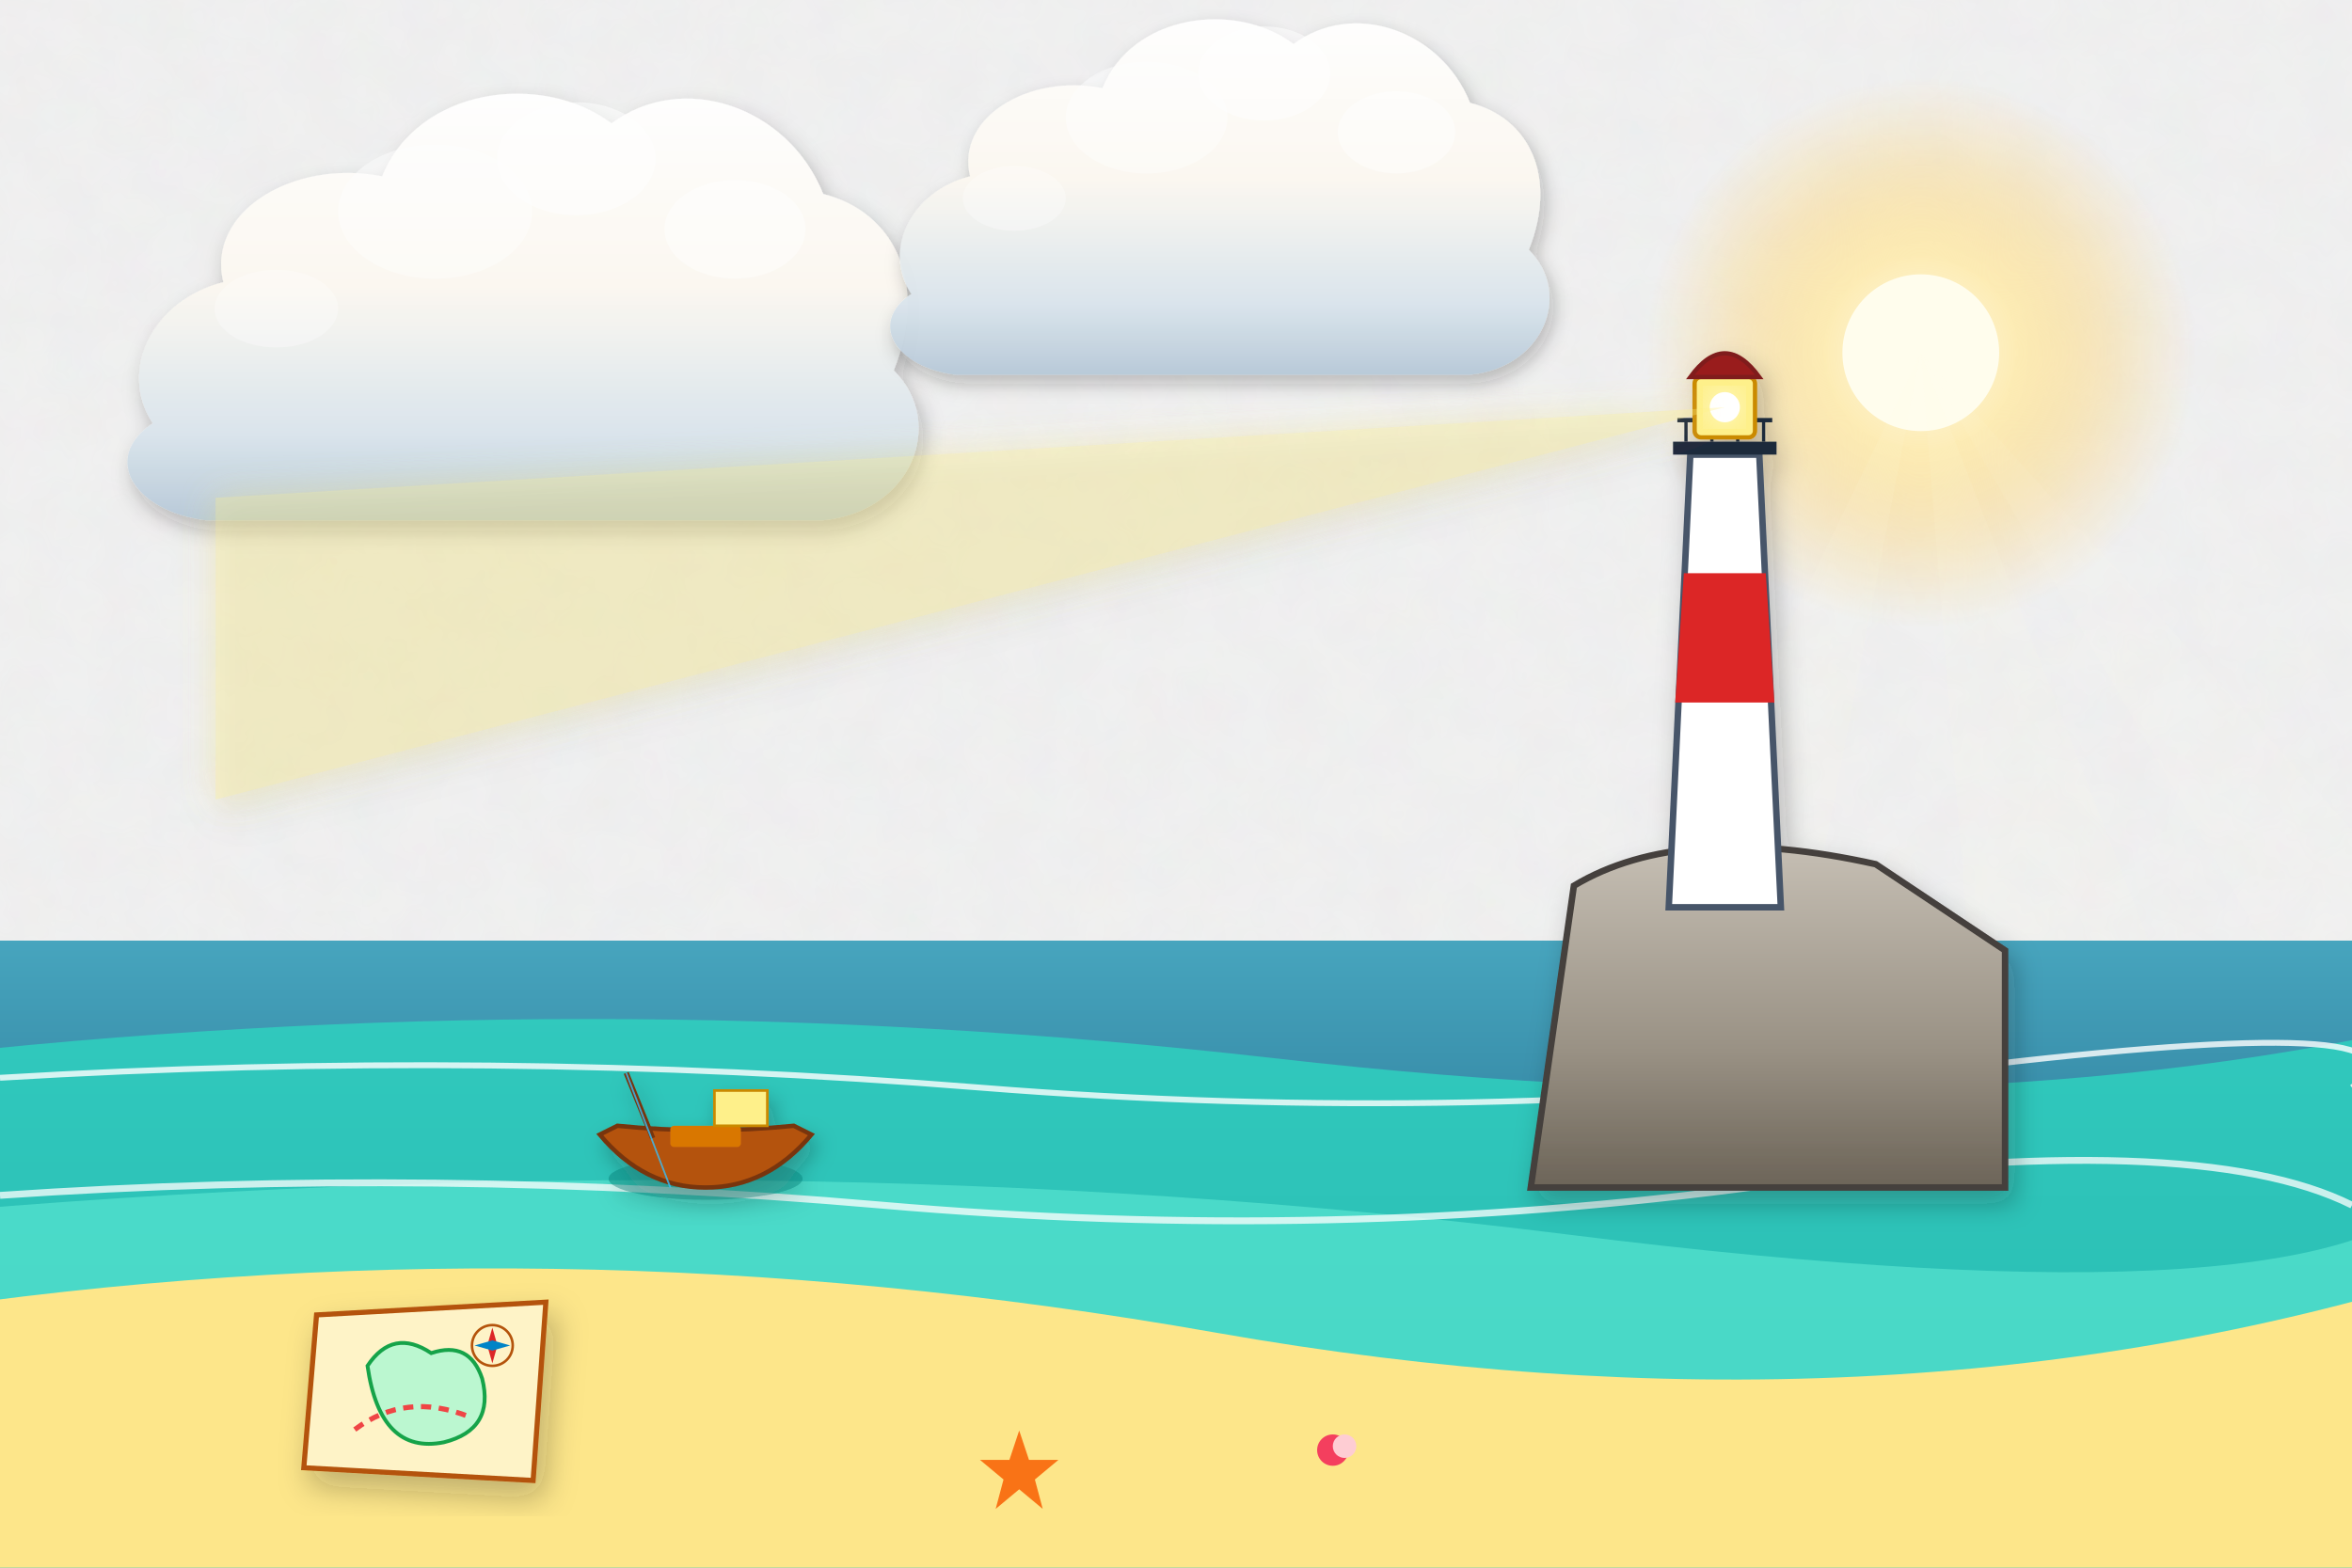
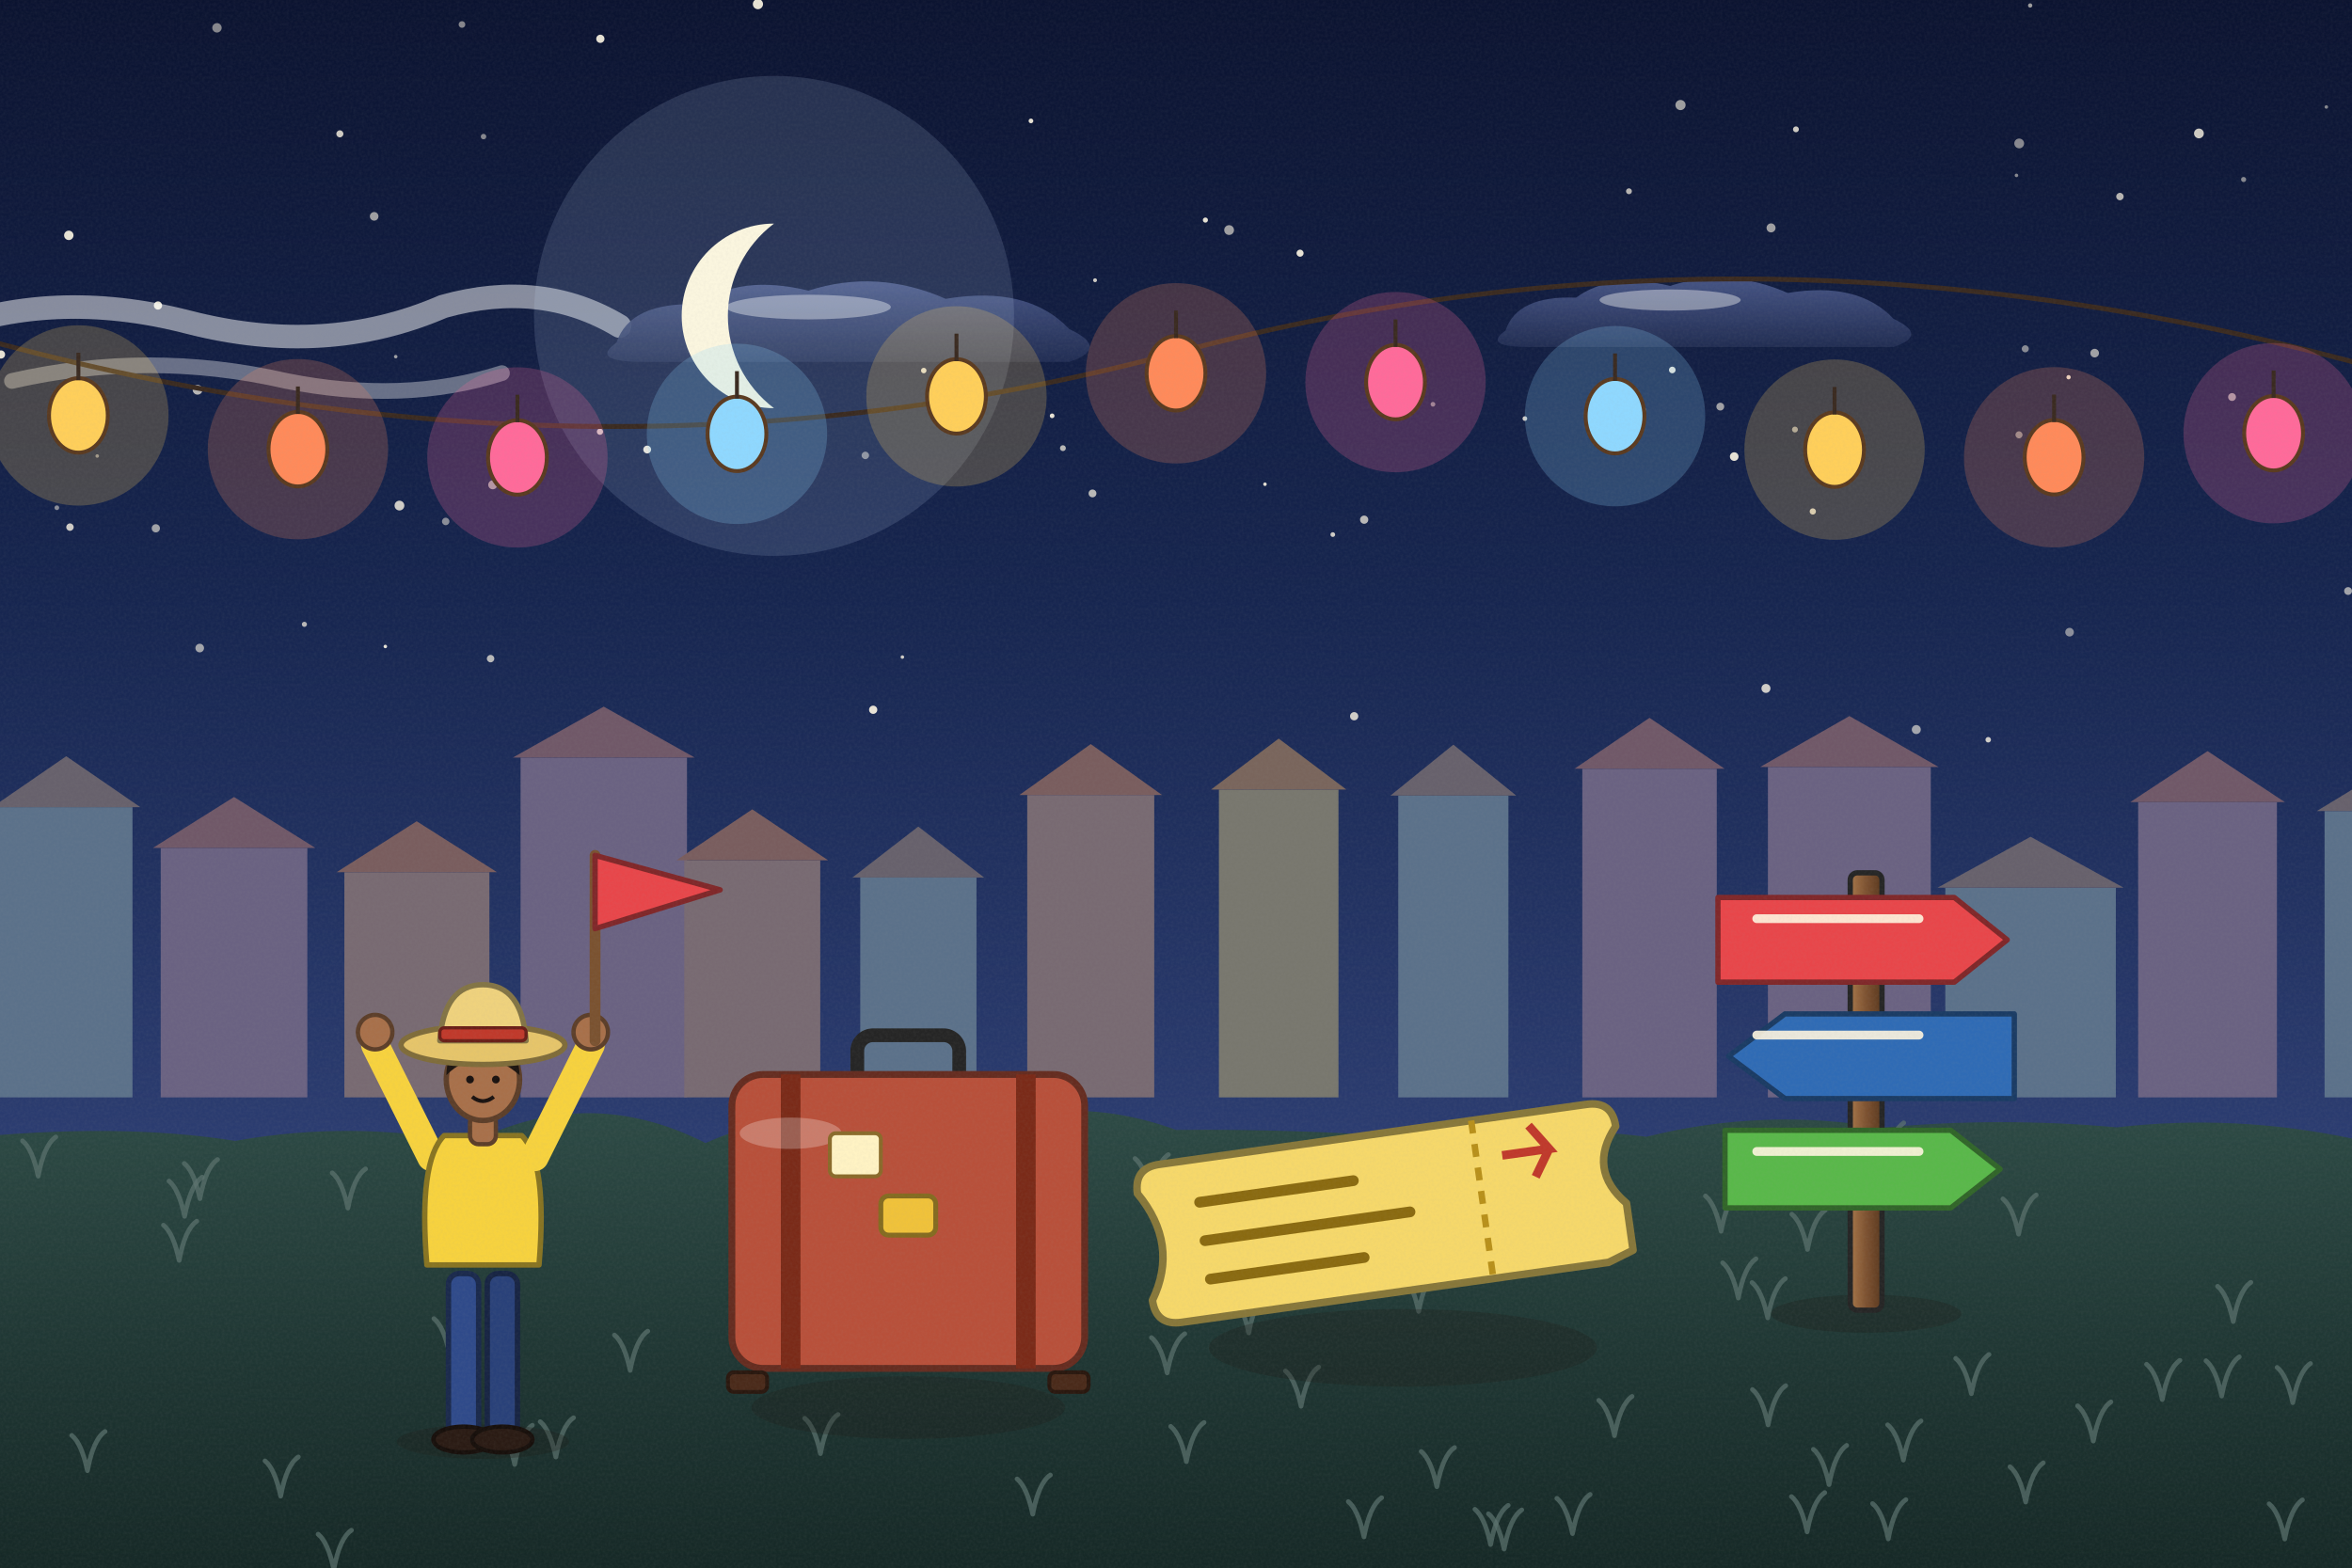
<svg xmlns="http://www.w3.org/2000/svg" viewBox="0 0 1200 800" width="1200" height="800">
  <defs>
-     <filter id="ghibliPaper" x="0%" y="0%" width="100%" height="100%">
-       <feTurbulence type="fractalNoise" baseFrequency="0.04" numOctaves="3" result="noise" seed="42" />
-       <feColorMatrix type="matrix" values="1 0 0 0 0  0 1 0 0 0  0 0 1 0 0  0 0 0 0.035 0" in="noise" result="coloredNoise" />
-       <feComposite operator="in" in2="SourceGraphic" />
+     <linearGradient id="woodTone" x1="0" y1="0" x2="1" y2="0">
+       <stop offset="0" stop-color="#a77649" />
+       <stop offset=".5" stop-color="#7d5231" />
+       <stop offset="1" stop-color="#5a381e" />
+     </linearGradient>
+     <linearGradient id="stoneTone" x1="0" y1="0" x2="0" y2="1">
+       <stop offset="0" stop-color="#c5beb3" />
+       <stop offset="1" stop-color="#7c7468" />
+     </linearGradient>
+     <filter id="softShadow" x="-20%" y="-20%" width="140%" height="140%">
+       <feDropShadow dx="2" dy="5" stdDeviation="4" flood-color="#1b1a14" flood-opacity=".25" />
    </filter>
-     <filter id="softGlow" x="-20%" y="-20%" width="140%" height="140%">
-       <feGaussianBlur stdDeviation="8" result="blur" />
-       <feComposite in="SourceGraphic" in2="blur" operator="over" />
+     <filter id="grain" x="0" y="0" width="100%" height="100%">
+       <feTurbulence type="fractalNoise" baseFrequency=".7" numOctaves="2" seed="11" />
+       <feColorMatrix type="matrix" values="0 0 0 0 .34  0 0 0 0 .34  0 0 0 0 .32  0 0 0 .22 -.07" />
    </filter>
-     <filter id="dropShadow" x="-20%" y="-20%" width="140%" height="140%">
-       <feDropShadow dx="3" dy="6" stdDeviation="6" flood-color="#141e28" flood-opacity="0.28" />
-     </filter>
-     <linearGradient id="skyDay" x1="0" y1="0" x2="0" y2="1">
-       <stop offset="0%" stop-color="#236ca7" />
-       <stop offset="35%" stop-color="#5fa3d6" />
-       <stop offset="70%" stop-color="#b8e1f2" />
-       <stop offset="100%" stop-color="#fdf3dc" />
-     </linearGradient>
-     <linearGradient id="skySunset" x1="0" y1="0" x2="0" y2="1">
-       <stop offset="0%" stop-color="#31396b" />
-       <stop offset="35%" stop-color="#73507b" />
-       <stop offset="65%" stop-color="#cb6b5c" />
-       <stop offset="85%" stop-color="#f29e5a" />
-       <stop offset="100%" stop-color="#fedaa2" />
-     </linearGradient>
-     <linearGradient id="skyDusk" x1="0" y1="0" x2="0" y2="1">
-       <stop offset="0%" stop-color="#121832" />
-       <stop offset="40%" stop-color="#262f56" />
-       <stop offset="70%" stop-color="#4e3d64" />
-       <stop offset="90%" stop-color="#915264" />
-       <stop offset="100%" stop-color="#d6846c" />
-     </linearGradient>
-     <linearGradient id="cloudBodyDay" x1="0" y1="0" x2="0" y2="1">
-       <stop offset="0%" stop-color="#ffffff" />
-       <stop offset="45%" stop-color="#fcf8f0" />
-       <stop offset="80%" stop-color="#d9e4ec" />
-       <stop offset="100%" stop-color="#b6c8d7" />
-     </linearGradient>
-     <linearGradient id="cloudBodySunset" x1="0" y1="0" x2="0" y2="1">
-       <stop offset="0%" stop-color="#fff5e6" />
-       <stop offset="40%" stop-color="#fbd0a5" />
-       <stop offset="75%" stop-color="#cf8ca0" />
-       <stop offset="100%" stop-color="#7e607c" />
-     </linearGradient>
-     <radialGradient id="sunGlowDay" cx="50%" cy="50%" r="50%">
-       <stop offset="0%" stop-color="#fffced" stop-opacity="1" />
-       <stop offset="35%" stop-color="#ffebaa" stop-opacity="0.85" />
-       <stop offset="70%" stop-color="#ffd573" stop-opacity="0.35" />
-       <stop offset="100%" stop-color="#ffd573" stop-opacity="0" />
+     <linearGradient id="skyNight" x1="0" y1="0" x2="0" y2="1">
+       <stop offset="0" stop-color="#0b1330" />
+       <stop offset=".38" stop-color="#16254f" />
+       <stop offset=".72" stop-color="#2b3c70" />
+       <stop offset="1" stop-color="#4a5a8f" />
+     </linearGradient>
+     <linearGradient id="cloudG" x1="0" y1="0" x2="0" y2="1">
+       <stop offset="0" stop-color="#4b5a8c" />
+       <stop offset="1" stop-color="#232f55" />
+     </linearGradient>
+     <radialGradient id="sunG">
+       <stop offset="0" stop-color="#ffffff" />
+       <stop offset=".3" stop-color="#ffffff" stop-opacity=".85" />
+       <stop offset="1" stop-color="#ffffff" stop-opacity="0" />
    </radialGradient>
-     <radialGradient id="sunGlowSunset" cx="50%" cy="50%" r="50%">
-       <stop offset="0%" stop-color="#fff8db" stop-opacity="1" />
-       <stop offset="30%" stop-color="#ffb753" stop-opacity="0.9" />
-       <stop offset="65%" stop-color="#f46e45" stop-opacity="0.4" />
-       <stop offset="100%" stop-color="#e04a43" stop-opacity="0" />
-     </radialGradient>
-     <linearGradient id="hillDistant" x1="0" y1="0" x2="0" y2="1">
-       <stop offset="0%" stop-color="#6e94a8" />
-       <stop offset="100%" stop-color="#93b9c7" />
-     </linearGradient>
-     <linearGradient id="hillMid" x1="0" y1="0" x2="0" y2="1">
-       <stop offset="0%" stop-color="#4a7c4f" />
-       <stop offset="50%" stop-color="#3c6a40" />
-       <stop offset="100%" stop-color="#2d5231" />
-     </linearGradient>
-     <linearGradient id="hillNear" x1="0" y1="0" x2="0" y2="1">
-       <stop offset="0%" stop-color="#699e4c" />
-       <stop offset="60%" stop-color="#4c7e33" />
-       <stop offset="100%" stop-color="#2f5720" />
-     </linearGradient>
-     <linearGradient id="woodTone" x1="0" y1="0" x2="0" y2="1">
-       <stop offset="0%" stop-color="#9c6d48" />
-       <stop offset="50%" stop-color="#784f30" />
-       <stop offset="100%" stop-color="#55341c" />
-     </linearGradient>
-     <linearGradient id="brassTone" x1="0" y1="0" x2="1" y2="1">
-       <stop offset="0%" stop-color="#ffe699" />
-       <stop offset="35%" stop-color="#d9a536" />
-       <stop offset="70%" stop-color="#996c14" />
-       <stop offset="100%" stop-color="#5e4007" />
-     </linearGradient>
-     <linearGradient id="stoneTone" x1="0" y1="0" x2="0" y2="1">
-       <stop offset="0%" stop-color="#c5beb3" />
-       <stop offset="60%" stop-color="#999184" />
-       <stop offset="100%" stop-color="#6c6458" />
-     </linearGradient>
-     <linearGradient id="waterTone" x1="0" y1="0" x2="0" y2="1">
-       <stop offset="0%" stop-color="#47a5be" />
-       <stop offset="50%" stop-color="#2a7796" />
-       <stop offset="100%" stop-color="#144d6a" />
+     <linearGradient id="gndG" x1="0" y1="0" x2="0" y2="1">
+       <stop offset="0" stop-color="#2d4a45" />
+       <stop offset=".5" stop-color="#1f3633" />
+       <stop offset="1" stop-color="#142624" />
    </linearGradient>
  </defs>
-   <rect width="1200" height="800" fill="url(#skyDusk)" filter="url(#ghibliPaper)" />
+   <rect width="1200" height="800" fill="url(#skyNight)" />
  <g>
-     <circle cx="980" cy="180" r="140" fill="url(#sunGlowDay)" />
-     <circle cx="980" cy="180" r="40" fill="#fffded" />
-     <polygon points="980,180 680,800 860,800" fill="#fffbe6" opacity="0.08" />
-     <polygon points="980,180 1030,800 1220,800" fill="#fffbe6" opacity="0.08" />
-     <polygon points="980,180 1340,800 1540,800" fill="#fffbe6" opacity="0.06" />
-   </g>
-   <g transform="translate(240, 180) scale(0.9)" opacity="0.95">
-     <path d="M-180,40        C-200,10 -180,-30 -140,-40        C-150,-80 -100,-110 -50,-100        C-30,-150 40,-160 80,-130        C120,-160 180,-140 200,-90        C240,-80 260,-40 240,10        C270,40 250,90 200,95        L-150,95        C-190,90 -210,60 -180,40 Z" fill="url(#cloudBodyDay)" filter="url(#dropShadow)" />
-     <ellipse cx="60" cy="-110" rx="45" ry="32" fill="#ffffff" opacity="0.55" />
-     <ellipse cx="-20" cy="-80" rx="55" ry="38" fill="#ffffff" opacity="0.45" />
-     <ellipse cx="150" cy="-70" rx="40" ry="28" fill="#ffffff" opacity="0.5" />
-     <ellipse cx="-110" cy="-25" rx="35" ry="22" fill="#ffffff" opacity="0.35" />
-   </g>
-   <g transform="translate(600, 120) scale(0.75)" opacity="0.95">
-     <path d="M-180,40        C-200,10 -180,-30 -140,-40        C-150,-80 -100,-110 -50,-100        C-30,-150 40,-160 80,-130        C120,-160 180,-140 200,-90        C240,-80 260,-40 240,10        C270,40 250,90 200,95        L-150,95        C-190,90 -210,60 -180,40 Z" fill="url(#cloudBodyDay)" filter="url(#dropShadow)" />
-     <ellipse cx="60" cy="-110" rx="45" ry="32" fill="#ffffff" opacity="0.55" />
-     <ellipse cx="-20" cy="-80" rx="55" ry="38" fill="#ffffff" opacity="0.45" />
-     <ellipse cx="150" cy="-70" rx="40" ry="28" fill="#ffffff" opacity="0.5" />
-     <ellipse cx="-110" cy="-25" rx="35" ry="22" fill="#ffffff" opacity="0.35" />
-   </g>
-   <path d="M-50,480 L1250,480 L1250,800 L-50,800 Z" fill="url(#waterTone)" />
-   <path d="M-50,540 Q300,500 650,540 T1250,520 L1250,800 L-50,800 Z" fill="#2dd4bf" opacity="0.8" />
-   <path d="M-50,620 Q400,580 800,630 T1250,600 L1250,800 L-50,800 Z" fill="#5eead4" opacity="0.6" />
-   <path d="M0,550 Q250,535 500,555 T1000,545 T1200,555" stroke="#ffffff" stroke-width="3" fill="none" opacity="0.8" />
-   <path d="M0,610 Q220,595 450,615 T900,605 T1200,615" stroke="#ffffff" stroke-width="3.5" fill="none" opacity="0.75" />
-   <g transform="translate(880, 320) scale(1.1)" filter="url(#dropShadow)">
-     <path d="M-90,260 L-70,120 Q-20,90 70,110 L130,150 L130,260 Z" fill="url(#stoneTone)" stroke="#44403c" stroke-width="3" />
-     <polygon points="-26,130 -16,-80 16,-80 26,130" fill="#ffffff" stroke="#475569" stroke-width="3" />
-     <polygon points="-23,35 -19,-25 19,-25 23,35" fill="#dc2626" />
-     <rect x="-24" y="-86" width="48" height="6" fill="#1e293b" />
-     <line x1="-22" y1="-96" x2="22" y2="-96" stroke="#1e293b" stroke-width="2" />
-     <line x1="-18" y1="-96" x2="-18" y2="-86" stroke="#1e293b" stroke-width="1.5" />
-     <line x1="-6" y1="-96" x2="-6" y2="-86" stroke="#1e293b" stroke-width="1.5" />
-     <line x1="6" y1="-96" x2="6" y2="-86" stroke="#1e293b" stroke-width="1.5" />
-     <line x1="18" y1="-96" x2="18" y2="-86" stroke="#1e293b" stroke-width="1.5" />
-     <rect x="-14" y="-116" width="28" height="28" rx="3" fill="#fef08a" stroke="#ca8a04" stroke-width="2" />
-     <path d="M-16,-116 Q0,-138 16,-116 Z" fill="#991b1b" stroke="#7f1d1d" stroke-width="2" />
-     <circle cx="0" cy="-102" r="7" fill="#ffffff" filter="url(#softGlow)" />
-     <polygon points="0,-102 -700,-60 -700,80" fill="#fef08a" opacity="0.35" filter="url(#softGlow)" />
-   </g>
-   <g transform="translate(360, 570) scale(0.9)" filter="url(#dropShadow)">
-     <ellipse cx="0" cy="35" rx="55" ry="12" fill="#0f766e" opacity="0.4" />
-     <path d="M-60,10 Q-35,40 0,40 Q35,40 60,10 L50,5 Q0,10 -50,5 Z" fill="#b45309" stroke="#78350f" stroke-width="2.5" />
-     <rect x="-20" y="5" width="40" height="12" fill="#d97706" rx="2" />
-     <rect x="5" y="-15" width="30" height="20" fill="#fef08a" stroke="#ca8a04" stroke-width="1.5" />
-     <line x1="-30" y1="12" x2="-45" y2="-25" stroke="#78350f" stroke-width="3" />
-     <line x1="-45" y1="-25" x2="-20" y2="40" stroke="#38bdf8" stroke-width="1" opacity="0.8" />
-   </g>
-   <path d="M-50,670 Q280,620 620,680 T1250,650 L1250,800 L-50,800 Z" fill="#fde68a" />
-   <polygon points="520,730 525,745 540,745 528,755 532,770 520,760 508,770 512,755 500,745 515,745" fill="#f97316" />
-   <circle cx="680" cy="740" r="8" fill="#f43f5e" />
-   <circle cx="686" cy="738" r="6" fill="#fecdd3" />
-   <g transform="translate(220, 710) scale(1.3)" filter="url(#dropShadow)">
-     <path d="M-45,-30 L45,-35 L40,35 L-50,30 Z" fill="#fef3c7" stroke="#b45309" stroke-width="2" />
-     <path d="M-25,-10 Q-15,-25 0,-15 Q15,-20 20,-5 Q25,15 5,20 Q-20,25 -25,-10 Z" fill="#bbf7d0" stroke="#16a34a" stroke-width="1.5" />
-     <circle cx="24" cy="-18" r="8" fill="none" stroke="#b45309" stroke-width="1" />
-     <polygon points="24,-25 26,-18 24,-11 22,-18" fill="#dc2626" />
-     <polygon points="17,-18 24,-16 31,-18 24,-20" fill="#0284c7" />
-     <path d="M-30,15 Q-10,0 15,10" stroke="#ef4444" stroke-width="2" stroke-dasharray="4 3" fill="none" />
-   </g>
+     <circle cx="1030.1" cy="221.9" r="1.8" fill="#fff8e6" opacity="0.5" />
+     <circle cx="35.1" cy="120.1" r="2.4" fill="#fff8e6" opacity="0.9" />
+     <circle cx="690.9" cy="365.5" r="2.1" fill="#fff8e6" opacity="0.8" />
+     <circle cx="203.8" cy="258" r="2.5" fill="#fff8e6" opacity="0.8" />
+     <circle cx="1121.9" cy="68.1" r="2.5" fill="#fff8e6" opacity="0.8" />
+     <circle cx="536.8" cy="212.2" r="1.2" fill="#fff8e6" opacity="0.9" />
+     <circle cx="445.5" cy="362.2" r="2.1" fill="#fff8e6" opacity="0.9" />
+     <circle cx="915.8" cy="219.2" r="1.5" fill="#fff8e6" opacity="0.6" />
+     <circle cx="306.1" cy="220.3" r="1.6" fill="#fff8e6" opacity="0.8" />
+     <circle cx="1028.8" cy="89.5" r="0.9" fill="#fff8e6" opacity="0.5" />
+     <circle cx="1030.2" cy="73.2" r="2.5" fill="#fff8e6" opacity="0.5" />
+     <circle cx="100.8" cy="198.9" r="2.5" fill="#fff8e6" opacity="0.7" />
+     <circle cx="201.9" cy="182" r="0.9" fill="#fff8e6" opacity="0.6" />
+     <circle cx="110.7" cy="14.2" r="2.4" fill="#fff8e6" opacity="0.5" />
+     <circle cx="853.2" cy="188.8" r="1.7" fill="#fff8e6" opacity="0.9" />
+     <circle cx="884.8" cy="233" r="2.2" fill="#fff8e6" opacity="0.9" />
+     <circle cx="696" cy="265.2" r="2.1" fill="#fff8e6" opacity="0.7" />
+     <circle cx="330.2" cy="229.4" r="2" fill="#fff8e6" opacity="0.9" />
+     <circle cx="1055.4" cy="192.5" r="1.1" fill="#fff8e6" opacity="0.9" />
+     <circle cx="615" cy="112.3" r="1.3" fill="#fff8e6" opacity="0.9" />
+     <circle cx="0.5" cy="180.9" r="2.1" fill="#fff8e6" opacity="0.9" />
+     <circle cx="1138.8" cy="202.6" r="2" fill="#fff8e6" opacity="0.6" />
+     <circle cx="1035.8" cy="2.8" r="1.1" fill="#fff8e6" opacity="0.6" />
+     <circle cx="731.1" cy="206.3" r="1.2" fill="#fff8e6" opacity="0.5" />
+     <circle cx="190.9" cy="110.4" r="2.2" fill="#fff8e6" opacity="0.6" />
+     <circle cx="306.3" cy="19.8" r="2.1" fill="#fff8e6" opacity="0.9" />
+     <circle cx="558.7" cy="143" r="1" fill="#fff8e6" opacity="0.8" />
+     <circle cx="977.7" cy="372.3" r="2.3" fill="#fff8e6" opacity="0.6" />
+     <circle cx="1055.9" cy="322.6" r="2.2" fill="#fff8e6" opacity="0.5" />
+     <circle cx="1068.7" cy="180.2" r="2.2" fill="#fff8e6" opacity="0.6" />
+     <circle cx="460.4" cy="335.3" r="0.9" fill="#fff8e6" opacity="0.8" />
+     <circle cx="857.4" cy="53.6" r="2.6" fill="#fff8e6" opacity="0.6" />
+     <circle cx="877.7" cy="207.5" r="2" fill="#fff8e6" opacity="0.6" />
+     <circle cx="924.9" cy="261" r="1.6" fill="#fff8e6" opacity="0.8" />
+     <circle cx="663.3" cy="129.2" r="1.8" fill="#fff8e6" opacity="0.9" />
+     <circle cx="916.3" cy="66" r="1.5" fill="#fff8e6" opacity="0.8" />
+     <circle cx="557.4" cy="251.8" r="2" fill="#fff8e6" opacity="0.7" />
+     <circle cx="778" cy="213.6" r="1.2" fill="#fff8e6" opacity="0.8" />
+     <circle cx="645.4" cy="247.1" r="0.9" fill="#fff8e6" opacity="0.9" />
+     <circle cx="1144.7" cy="91.6" r="1.3" fill="#fff8e6" opacity="0.5" />
+     <circle cx="1186.9" cy="54.6" r="0.9" fill="#fff8e6" opacity="0.5" />
+     <circle cx="471.3" cy="189.1" r="1.4" fill="#fff8e6" opacity="0.9" />
+     <circle cx="227.4" cy="266.1" r="1.9" fill="#fff8e6" opacity="0.5" />
+     <circle cx="246.7" cy="69.7" r="1.4" fill="#fff8e6" opacity="0.5" />
+     <circle cx="173.4" cy="68.3" r="1.8" fill="#fff8e6" opacity="0.8" />
+     <circle cx="1014.4" cy="377.5" r="1.4" fill="#fff8e6" opacity="0.8" />
+     <circle cx="101.9" cy="330.7" r="2.2" fill="#fff8e6" opacity="0.6" />
+     <circle cx="680" cy="272.8" r="1.2" fill="#fff8e6" opacity="0.8" />
+     <circle cx="49.6" cy="232.7" r="0.9" fill="#fff8e6" opacity="0.5" />
+     <circle cx="250.3" cy="336.1" r="1.9" fill="#fff8e6" opacity="0.7" />
+     <circle cx="542.3" cy="228.7" r="1.5" fill="#fff8e6" opacity="0.7" />
+     <circle cx="251.4" cy="247.4" r="2.3" fill="#fff8e6" opacity="0.6" />
+     <circle cx="155.3" cy="318.6" r="1.3" fill="#fff8e6" opacity="0.7" />
+     <circle cx="901" cy="351.3" r="2.3" fill="#fff8e6" opacity="0.8" />
+     <circle cx="903.6" cy="116.3" r="2.3" fill="#fff8e6" opacity="0.6" />
+     <circle cx="526" cy="61.7" r="1.2" fill="#fff8e6" opacity="0.9" />
+     <circle cx="386.7" cy="2.1" r="2.6" fill="#fff8e6" opacity="0.9" />
+     <circle cx="837.8" cy="208.9" r="1.9" fill="#fff8e6" opacity="0.7" />
+     <circle cx="1081.6" cy="100.3" r="1.9" fill="#fff8e6" opacity="0.7" />
+     <circle cx="831.1" cy="97.6" r="1.5" fill="#fff8e6" opacity="0.7" />
+     <circle cx="79.5" cy="269.6" r="2.1" fill="#fff8e6" opacity="0.6" />
+     <circle cx="441.5" cy="232.4" r="1.9" fill="#fff8e6" opacity="0.5" />
+     <circle cx="1033.3" cy="178" r="1.8" fill="#fff8e6" opacity="0.5" />
+     <circle cx="80.6" cy="155.9" r="2.1" fill="#fff8e6" opacity="0.9" />
+     <circle cx="1198" cy="301.6" r="2" fill="#fff8e6" opacity="0.6" />
+     <circle cx="627.1" cy="117.4" r="2.5" fill="#fff8e6" opacity="0.6" />
+     <circle cx="35.7" cy="269" r="1.9" fill="#fff8e6" opacity="0.8" />
+     <circle cx="29" cy="259.1" r="1.2" fill="#fff8e6" opacity="0.5" />
+     <circle cx="196.6" cy="329.9" r="0.9" fill="#fff8e6" opacity="0.9" />
+     <circle cx="235.7" cy="12.5" r="1.7" fill="#fff8e6" opacity="0.5" />
+   </g>
+   <g transform="translate(126.1,160.4) scale(1)" opacity="0.9">
+     <path d="M-160,10 Q-100,-14 -30,4 Q40,22 100,-4 Q150,-18 190,6" stroke="#fff" stroke-width="12" stroke-linecap="round" fill="none" opacity=".55" />
+     <path d="M-120,34 Q-50,18 20,34 Q80,46 130,30" stroke="#fff" stroke-width="8" stroke-linecap="round" fill="none" opacity=".4" />
+   </g>
+   <g transform="translate(433.5,160.9) scale(0.7)" opacity="0.9">
+     <path d="M-170,20 Q-160,-10 -110,-8 Q-80,-30 -30,-18 Q20,-34 70,-12 Q130,-22 160,10 Q190,24 160,34 L-150,34 Q-190,34 -170,20 Z" fill="url(#cloudG)" />
+     <ellipse cx="-30" cy="-6" rx="60" ry="9" fill="#fff" opacity=".45" />
+   </g>
+   <g transform="translate(870.1,156.7) scale(0.6)" opacity="0.9">
+     <path d="M-170,20 Q-160,-10 -110,-8 Q-80,-30 -30,-18 Q20,-34 70,-12 Q130,-22 160,10 Q190,24 160,34 L-150,34 Q-190,34 -170,20 Z" fill="url(#cloudG)" />
+     <ellipse cx="-30" cy="-6" rx="60" ry="9" fill="#fff" opacity=".45" />
+   </g>
+   <g>
+     <circle cx="394.9" cy="161.2" r="122.46" fill="#cfe0ff" opacity=".14" />
+     <path d="M394.9,114.1 A47.1,47.1 0 1 0 394.9,208.3 A58.9,58.9 0 0 1 394.9,114.1 Z" fill="#fbf6df" />
+   </g>
+   <rect x="0" y="411.9" width="67.6" height="148.1" fill="#5b718a" />
+   <path d="M-4,411.9 L33.8,385.9 L71.6,411.9 Z" fill="#67616c" />
+   <rect x="82" y="432.7" width="74.8" height="127.3" fill="#6a6282" />
+   <path d="M78,432.7 L119.4,406.7 L160.9,432.7 Z" fill="#705868" />
+   <rect x="175.7" y="445.1" width="74" height="114.9" fill="#786a72" />
+   <path d="M171.7,445.1 L212.6,419.1 L253.6,445.1 Z" fill="#795d5e" />
+   <rect x="265.6" y="386.6" width="84.9" height="173.4" fill="#6a6282" />
+   <path d="M261.6,386.6 L308,360.6 L354.5,386.6 Z" fill="#705868" />
+   <rect x="349.1" y="439" width="69.4" height="121" fill="#786a72" />
+   <path d="M345.1,439 L383.8,413 L422.5,439 Z" fill="#795d5e" />
+   <rect x="438.9" y="447.8" width="59.3" height="112.2" fill="#5b718a" />
+   <path d="M434.9,447.8 L468.5,421.8 L502.1,447.8 Z" fill="#67616c" />
+   <rect x="524.1" y="405.7" width="64.8" height="154.3" fill="#786a72" />
+   <path d="M520.1,405.7 L556.5,379.7 L592.9,405.7 Z" fill="#795d5e" />
+   <rect x="621.9" y="402.9" width="61" height="157.1" fill="#78776e" />
+   <path d="M617.9,402.9 L652.4,376.9 L686.9,402.9 Z" fill="#79655c" />
+   <rect x="713.4" y="406" width="56.2" height="154" fill="#5b718a" />
+   <path d="M709.4,406 L741.5,380 L773.6,406 Z" fill="#67616c" />
+   <rect x="807.3" y="392.3" width="68.6" height="167.7" fill="#6a6282" />
+   <path d="M803.3,392.3 L841.6,366.3 L879.9,392.3 Z" fill="#705868" />
+   <rect x="902" y="391.4" width="83.1" height="168.6" fill="#6a6282" />
+   <path d="M898,391.4 L943.6,365.4 L989.1,391.4 Z" fill="#705868" />
+   <rect x="992.5" y="453" width="87" height="107" fill="#5b718a" />
+   <path d="M988.5,453 L1036,427 L1083.5,453 Z" fill="#67616c" />
+   <rect x="1090.9" y="409.3" width="70.8" height="150.7" fill="#6a6282" />
+   <path d="M1086.9,409.3 L1126.3,383.3 L1165.7,409.3 Z" fill="#705868" />
+   <rect x="1186" y="413.9" width="77.7" height="146.1" fill="#5b718a" />
+   <path d="M1182,413.9 L1224.8,387.9 L1267.7,413.9 Z" fill="#67616c" />
+   <g>
+     <path d="M-20,581 Q60,572.7 120,582.2 Q180,571.5 240,583.3 Q300,552.8 360,583.3 Q420,556.5 480,582.1 Q540,554.6 600,576.6 Q660,576 720,580.4 Q780,572.8 840,580.1 Q900,565.2 960,575.5 Q1020,569.9 1080,575.3 Q1140,568.4 1200,581 Q1260,575.4 1320,584.2 L1240,820 L-20,820 Z" fill="url(#gndG)" />
+     <path d="M587.1,609.2 q-3,-14 -8,-18 M587.1,609.2 q3,-16 9,-20" stroke="#5b726e" stroke-width="2.4" fill="none" stroke-linecap="round" opacity=".7" />
+     <path d="M235.6,617.4 q-3,-14 -8,-18 M235.6,617.4 q3,-16 9,-20" stroke="#5b726e" stroke-width="2.4" fill="none" stroke-linecap="round" opacity=".7" />
+     <path d="M756.3,651.2 q-3,-14 -8,-18 M756.3,651.2 q3,-16 9,-20" stroke="#5b726e" stroke-width="2.4" fill="none" stroke-linecap="round" opacity=".7" />
+     <path d="M605.3,745.9 q-3,-14 -8,-18 M605.3,745.9 q3,-16 9,-20" stroke="#5b726e" stroke-width="2.4" fill="none" stroke-linecap="round" opacity=".7" />
+     <path d="M1068,735.4 q-3,-14 -8,-18 M1068,735.4 q3,-16 9,-20" stroke="#5b726e" stroke-width="2.4" fill="none" stroke-linecap="round" opacity=".7" />
+     <path d="M706.8,636.7 q-3,-14 -8,-18 M706.8,636.7 q3,-16 9,-20" stroke="#5b726e" stroke-width="2.4" fill="none" stroke-linecap="round" opacity=".7" />
+     <path d="M1169.8,715.8 q-3,-14 -8,-18 M1169.8,715.8 q3,-16 9,-20" stroke="#5b726e" stroke-width="2.4" fill="none" stroke-linecap="round" opacity=".7" />
+     <path d="M91.4,643.2 q-3,-14 -8,-18 M91.4,643.2 q3,-16 9,-20" stroke="#5b726e" stroke-width="2.4" fill="none" stroke-linecap="round" opacity=".7" />
+     <path d="M1139.4,674.4 q-3,-14 -8,-18 M1139.4,674.4 q3,-16 9,-20" stroke="#5b726e" stroke-width="2.4" fill="none" stroke-linecap="round" opacity=".7" />
+     <path d="M1029.9,629.8 q-3,-14 -8,-18 M1029.9,629.8 q3,-16 9,-20" stroke="#5b726e" stroke-width="2.4" fill="none" stroke-linecap="round" opacity=".7" />
+     <path d="M962.3,593 q-3,-14 -8,-18 M962.3,593 q3,-16 9,-20" stroke="#5b726e" stroke-width="2.4" fill="none" stroke-linecap="round" opacity=".7" />
+     <path d="M767.4,790.5 q-3,-14 -8,-18 M767.4,790.5 q3,-16 9,-20" stroke="#5b726e" stroke-width="2.4" fill="none" stroke-linecap="round" opacity=".7" />
+     <path d="M760.5,788.2 q-3,-14 -8,-18 M760.5,788.2 q3,-16 9,-20" stroke="#5b726e" stroke-width="2.4" fill="none" stroke-linecap="round" opacity=".7" />
+     <path d="M416.2,621.6 q-3,-14 -8,-18 M416.2,621.6 q3,-16 9,-20" stroke="#5b726e" stroke-width="2.4" fill="none" stroke-linecap="round" opacity=".7" />
+     <path d="M143.2,763.5 q-3,-14 -8,-18 M143.2,763.5 q3,-16 9,-20" stroke="#5b726e" stroke-width="2.4" fill="none" stroke-linecap="round" opacity=".7" />
+     <path d="M624.8,647.7 q-3,-14 -8,-18 M624.8,647.7 q3,-16 9,-20" stroke="#5b726e" stroke-width="2.4" fill="none" stroke-linecap="round" opacity=".7" />
+     <path d="M262.6,747.3 q-3,-14 -8,-18 M262.6,747.3 q3,-16 9,-20" stroke="#5b726e" stroke-width="2.4" fill="none" stroke-linecap="round" opacity=".7" />
+     <path d="M922.2,637.6 q-3,-14 -8,-18 M922.2,637.6 q3,-16 9,-20" stroke="#5b726e" stroke-width="2.4" fill="none" stroke-linecap="round" opacity=".7" />
+     <path d="M1165.7,785.4 q-3,-14 -8,-18 M1165.7,785.4 q3,-16 9,-20" stroke="#5b726e" stroke-width="2.4" fill="none" stroke-linecap="round" opacity=".7" />
+     <path d="M663.8,717.6 q-3,-14 -8,-18 M663.8,717.6 q3,-16 9,-20" stroke="#5b726e" stroke-width="2.4" fill="none" stroke-linecap="round" opacity=".7" />
+     <path d="M878.1,628.3 q-3,-14 -8,-18 M878.1,628.3 q3,-16 9,-20" stroke="#5b726e" stroke-width="2.4" fill="none" stroke-linecap="round" opacity=".7" />
+     <path d="M802.3,782.6 q-3,-14 -8,-18 M802.3,782.6 q3,-16 9,-20" stroke="#5b726e" stroke-width="2.4" fill="none" stroke-linecap="round" opacity=".7" />
+     <path d="M616.6,662.8 q-3,-14 -8,-18 M616.6,662.8 q3,-16 9,-20" stroke="#5b726e" stroke-width="2.4" fill="none" stroke-linecap="round" opacity=".7" />
+     <path d="M19.5,600.2 q-3,-14 -8,-18 M19.5,600.2 q3,-16 9,-20" stroke="#5b726e" stroke-width="2.4" fill="none" stroke-linecap="round" opacity=".7" />
+     <path d="M508.6,627.6 q-3,-14 -8,-18 M508.6,627.6 q3,-16 9,-20" stroke="#5b726e" stroke-width="2.4" fill="none" stroke-linecap="round" opacity=".7" />
+     <path d="M170.3,800.9 q-3,-14 -8,-18 M170.3,800.9 q3,-16 9,-20" stroke="#5b726e" stroke-width="2.4" fill="none" stroke-linecap="round" opacity=".7" />
+     <path d="M102,611.7 q-3,-14 -8,-18 M102,611.7 q3,-16 9,-20" stroke="#5b726e" stroke-width="2.4" fill="none" stroke-linecap="round" opacity=".7" />
+     <path d="M963.4,785.3 q-3,-14 -8,-18 M963.4,785.3 q3,-16 9,-20" stroke="#5b726e" stroke-width="2.4" fill="none" stroke-linecap="round" opacity=".7" />
+     <path d="M521.9,605.7 q-3,-14 -8,-18 M521.9,605.7 q3,-16 9,-20" stroke="#5b726e" stroke-width="2.4" fill="none" stroke-linecap="round" opacity=".7" />
+     <path d="M526.9,772.7 q-3,-14 -8,-18 M526.9,772.7 q3,-16 9,-20" stroke="#5b726e" stroke-width="2.4" fill="none" stroke-linecap="round" opacity=".7" />
+     <path d="M733.1,758.7 q-3,-14 -8,-18 M733.1,758.7 q3,-16 9,-20" stroke="#5b726e" stroke-width="2.4" fill="none" stroke-linecap="round" opacity=".7" />
+     <path d="M1033.5,766.5 q-3,-14 -8,-18 M1033.5,766.5 q3,-16 9,-20" stroke="#5b726e" stroke-width="2.4" fill="none" stroke-linecap="round" opacity=".7" />
+     <path d="M321.5,699.3 q-3,-14 -8,-18 M321.5,699.3 q3,-16 9,-20" stroke="#5b726e" stroke-width="2.4" fill="none" stroke-linecap="round" opacity=".7" />
+     <path d="M971.1,745.1 q-3,-14 -8,-18 M971.1,745.1 q3,-16 9,-20" stroke="#5b726e" stroke-width="2.4" fill="none" stroke-linecap="round" opacity=".7" />
+     <path d="M518.4,672.4 q-3,-14 -8,-18 M518.4,672.4 q3,-16 9,-20" stroke="#5b726e" stroke-width="2.4" fill="none" stroke-linecap="round" opacity=".7" />
+     <path d="M44.6,750.5 q-3,-14 -8,-18 M44.6,750.5 q3,-16 9,-20" stroke="#5b726e" stroke-width="2.4" fill="none" stroke-linecap="round" opacity=".7" />
+     <path d="M283.6,743.5 q-3,-14 -8,-18 M283.6,743.5 q3,-16 9,-20" stroke="#5b726e" stroke-width="2.4" fill="none" stroke-linecap="round" opacity=".7" />
+     <path d="M922,781.7 q-3,-14 -8,-18 M922,781.7 q3,-16 9,-20" stroke="#5b726e" stroke-width="2.4" fill="none" stroke-linecap="round" opacity=".7" />
+     <path d="M418.6,741.8 q-3,-14 -8,-18 M418.6,741.8 q3,-16 9,-20" stroke="#5b726e" stroke-width="2.4" fill="none" stroke-linecap="round" opacity=".7" />
+     <path d="M902.1,727.1 q-3,-14 -8,-18 M902.1,727.1 q3,-16 9,-20" stroke="#5b726e" stroke-width="2.4" fill="none" stroke-linecap="round" opacity=".7" />
+     <path d="M1005.8,711.2 q-3,-14 -8,-18 M1005.8,711.2 q3,-16 9,-20" stroke="#5b726e" stroke-width="2.4" fill="none" stroke-linecap="round" opacity=".7" />
+     <path d="M823.7,732.6 q-3,-14 -8,-18 M823.7,732.6 q3,-16 9,-20" stroke="#5b726e" stroke-width="2.4" fill="none" stroke-linecap="round" opacity=".7" />
+     <path d="M637.1,680.2 q-3,-14 -8,-18 M637.1,680.2 q3,-16 9,-20" stroke="#5b726e" stroke-width="2.4" fill="none" stroke-linecap="round" opacity=".7" />
+     <path d="M391.4,632.5 q-3,-14 -8,-18 M391.4,632.5 q3,-16 9,-20" stroke="#5b726e" stroke-width="2.4" fill="none" stroke-linecap="round" opacity=".7" />
+     <path d="M229.4,690.9 q-3,-14 -8,-18 M229.4,690.9 q3,-16 9,-20" stroke="#5b726e" stroke-width="2.4" fill="none" stroke-linecap="round" opacity=".7" />
+     <path d="M695.9,784.3 q-3,-14 -8,-18 M695.9,784.3 q3,-16 9,-20" stroke="#5b726e" stroke-width="2.4" fill="none" stroke-linecap="round" opacity=".7" />
+     <path d="M901.9,672.5 q-3,-14 -8,-18 M901.9,672.5 q3,-16 9,-20" stroke="#5b726e" stroke-width="2.4" fill="none" stroke-linecap="round" opacity=".7" />
+     <path d="M1103.2,714.2 q-3,-14 -8,-18 M1103.2,714.2 q3,-16 9,-20" stroke="#5b726e" stroke-width="2.4" fill="none" stroke-linecap="round" opacity=".7" />
+     <path d="M94.2,620.7 q-3,-14 -8,-18 M94.2,620.7 q3,-16 9,-20" stroke="#5b726e" stroke-width="2.4" fill="none" stroke-linecap="round" opacity=".7" />
+     <path d="M886.9,662.4 q-3,-14 -8,-18 M886.9,662.4 q3,-16 9,-20" stroke="#5b726e" stroke-width="2.4" fill="none" stroke-linecap="round" opacity=".7" />
+     <path d="M723.8,669.2 q-3,-14 -8,-18 M723.8,669.2 q3,-16 9,-20" stroke="#5b726e" stroke-width="2.4" fill="none" stroke-linecap="round" opacity=".7" />
+     <path d="M177.5,616.5 q-3,-14 -8,-18 M177.5,616.5 q3,-16 9,-20" stroke="#5b726e" stroke-width="2.4" fill="none" stroke-linecap="round" opacity=".7" />
+     <path d="M595.5,700.6 q-3,-14 -8,-18 M595.5,700.6 q3,-16 9,-20" stroke="#5b726e" stroke-width="2.4" fill="none" stroke-linecap="round" opacity=".7" />
+     <path d="M690.9,610.1 q-3,-14 -8,-18 M690.9,610.1 q3,-16 9,-20" stroke="#5b726e" stroke-width="2.4" fill="none" stroke-linecap="round" opacity=".7" />
+     <path d="M1133.5,712.4 q-3,-14 -8,-18 M1133.5,712.4 q3,-16 9,-20" stroke="#5b726e" stroke-width="2.4" fill="none" stroke-linecap="round" opacity=".7" />
+     <path d="M933.2,757.6 q-3,-14 -8,-18 M933.2,757.6 q3,-16 9,-20" stroke="#5b726e" stroke-width="2.4" fill="none" stroke-linecap="round" opacity=".7" />
+   </g>
+   <g>
+     <path d="M-20,170 Q300,260 600,180 T1220,190" stroke="#3a2a20" stroke-width="2.5" fill="none" />
+     <circle cx="40" cy="212" r="46" fill="#ffcf5a" opacity=".22" />
+     <ellipse cx="40" cy="212" rx="15" ry="19" fill="#ffcf5a" stroke="#5a3a20" stroke-width="2" />
+     <line x1="40" y1="194" x2="40" y2="180" stroke="#3a2a20" stroke-width="2" />
+     <circle cx="152" cy="229.233" r="46" fill="#ff8a5a" opacity=".22" />
+     <ellipse cx="152" cy="229.233" rx="15" ry="19" fill="#ff8a5a" stroke="#5a3a20" stroke-width="2" />
+     <line x1="152" y1="211.233" x2="152" y2="197.233" stroke="#3a2a20" stroke-width="2" />
+     <circle cx="264" cy="233.425" r="46" fill="#ff6a9a" opacity=".22" />
+     <ellipse cx="264" cy="233.425" rx="15" ry="19" fill="#ff6a9a" stroke="#5a3a20" stroke-width="2" />
+     <line x1="264" y1="215.425" x2="264" y2="201.425" stroke="#3a2a20" stroke-width="2" />
+     <circle cx="376" cy="221.402" r="46" fill="#8fd8ff" opacity=".22" />
+     <ellipse cx="376" cy="221.402" rx="15" ry="19" fill="#8fd8ff" stroke="#5a3a20" stroke-width="2" />
+     <line x1="376" y1="203.402" x2="376" y2="189.402" stroke="#3a2a20" stroke-width="2" />
+     <circle cx="488" cy="202.265" r="46" fill="#ffcf5a" opacity=".22" />
+     <ellipse cx="488" cy="202.265" rx="15" ry="19" fill="#ffcf5a" stroke="#5a3a20" stroke-width="2" />
+     <line x1="488" y1="184.265" x2="488" y2="170.265" stroke="#3a2a20" stroke-width="2" />
+     <circle cx="600" cy="190.494" r="46" fill="#ff8a5a" opacity=".22" />
+     <ellipse cx="600" cy="190.494" rx="15" ry="19" fill="#ff8a5a" stroke="#5a3a20" stroke-width="2" />
+     <line x1="600" y1="172.494" x2="600" y2="158.494" stroke="#3a2a20" stroke-width="2" />
+     <circle cx="712" cy="194.999" r="46" fill="#ff6a9a" opacity=".22" />
+     <ellipse cx="712" cy="194.999" rx="15" ry="19" fill="#ff6a9a" stroke="#5a3a20" stroke-width="2" />
+     <line x1="712" y1="176.999" x2="712" y2="162.999" stroke="#3a2a20" stroke-width="2" />
+     <circle cx="824" cy="212.37" r="46" fill="#8fd8ff" opacity=".22" />
+     <ellipse cx="824" cy="212.37" rx="15" ry="19" fill="#8fd8ff" stroke="#5a3a20" stroke-width="2" />
+     <line x1="824" y1="194.37" x2="824" y2="180.37" stroke="#3a2a20" stroke-width="2" />
+     <circle cx="936" cy="229.461" r="46" fill="#ffcf5a" opacity=".22" />
+     <ellipse cx="936" cy="229.461" rx="15" ry="19" fill="#ffcf5a" stroke="#5a3a20" stroke-width="2" />
+     <line x1="936" y1="211.461" x2="936" y2="197.461" stroke="#3a2a20" stroke-width="2" />
+     <circle cx="1048" cy="233.338" r="46" fill="#ff8a5a" opacity=".22" />
+     <ellipse cx="1048" cy="233.338" rx="15" ry="19" fill="#ff8a5a" stroke="#5a3a20" stroke-width="2" />
+     <line x1="1048" y1="215.338" x2="1048" y2="201.338" stroke="#3a2a20" stroke-width="2" />
+     <circle cx="1160" cy="221.067" r="46" fill="#ff6a9a" opacity=".22" />
+     <ellipse cx="1160" cy="221.067" rx="15" ry="19" fill="#ff6a9a" stroke="#5a3a20" stroke-width="2" />
+     <line x1="1160" y1="203.067" x2="1160" y2="189.067" stroke="#3a2a20" stroke-width="2" />
+   </g>
+   <g transform="translate(952.1,670.4) scale(0.9)">
+     <ellipse cx="0" cy="0" rx="54" ry="10.8" fill="#1b1a14" opacity="0.28" />
+     <rect x="-9" y="-250" width="18" height="248" rx="4" fill="url(#woodTone)" stroke="#252525" stroke-width="3" />
+     <path d="M-84,-236 L50,-236 L80,-212 L50,-188 L-84,-188 Z" fill="#e8464a" stroke="#802729" stroke-width="3" stroke-linejoin="round" stroke-linecap="round" />
+     <path d="M84,-170 L-46,-170 L-78,-146 L-46,-122 L84,-122 Z" fill="#2f6bb5" stroke="#1a3b64" stroke-width="3" stroke-linejoin="round" stroke-linecap="round" />
+     <path d="M-80,-104 L48,-104 L76,-82 L48,-60 L-80,-60 Z" fill="#59b84a" stroke="#316529" stroke-width="3" stroke-linejoin="round" stroke-linecap="round" />
+     <line x1="-62" y1="-224" x2="30" y2="-224" stroke="#fff6e0" stroke-width="5" stroke-linecap="round" opacity=".9" />
+     <line x1="-62" y1="-158" x2="30" y2="-158" stroke="#fff6e0" stroke-width="5" stroke-linecap="round" opacity=".9" />
+     <line x1="-62" y1="-92" x2="30" y2="-92" stroke="#fff6e0" stroke-width="5" stroke-linecap="round" opacity=".9" />
+   </g>
+   <g transform="translate(715.8,687.8) scale(1.1)">
+     <ellipse cx="0" cy="0" rx="90" ry="18" fill="#1b1a14" opacity="0.28" />
+     <g transform="rotate(-8)">
+       <path d="M-100,-100 L100,-100 Q112,-100 112,-88 Q96,-70 112,-52 L112,-30 Q100,-26 100,-26 L-100,-26 Q-112,-26 -112,-38 Q-96,-62 -112,-88 Q-112,-100 -100,-100 Z" fill="#f6d86a" stroke="#87773a" stroke-width="3.5" stroke-linejoin="round" stroke-linecap="round" />
+       <line x1="46" y1="-100" x2="46" y2="-26" stroke="#b8901a" stroke-width="3" stroke-dasharray="6 5" />
+       <line x1="-84" y1="-80" x2="-12" y2="-80" stroke="#8a6a10" stroke-width="5" stroke-linecap="round" />
+       <line x1="-84" y1="-62" x2="12" y2="-62" stroke="#8a6a10" stroke-width="5" stroke-linecap="round" />
+       <line x1="-84" y1="-44" x2="-12" y2="-44" stroke="#8a6a10" stroke-width="5" stroke-linecap="round" />
+       <path d="M58,-82 l22,0 l-8,-12 M80,-82 l-8,12" stroke="#c0392b" stroke-width="4" fill="none" />
+     </g>
+   </g>
+   <g transform="translate(463.4,718.3) scale(1)">
+     <ellipse cx="0" cy="0" rx="80" ry="16" fill="#1b1a14" opacity="0.28" />
+     <rect x="-26" y="-190" width="52" height="28" rx="8" fill="none" stroke="#252525" stroke-width="7" />
+     <rect x="-90" y="-170" width="180" height="150" rx="16" fill="#b8503a" stroke="#652c20" stroke-width="3.5" />
+     <line x1="-60" y1="-170" x2="-60" y2="-20" stroke="#7a2a18" stroke-width="10" />
+     <line x1="60" y1="-170" x2="60" y2="-20" stroke="#7a2a18" stroke-width="10" />
+     <rect x="-14" y="-108" width="28" height="20" rx="4" fill="#f0c23a" stroke="#846b20" stroke-width="2.5" />
+     <rect x="-92" y="-18" width="20" height="10" rx="3" fill="#4a2a1a" stroke="#29170e" stroke-width="2" />
+     <rect x="72" y="-18" width="20" height="10" rx="3" fill="#4a2a1a" stroke="#29170e" stroke-width="2" />
+     <ellipse cx="-60" cy="-140" rx="26" ry="8" fill="#ffffff" opacity="0.25" />
+     <rect x="-40" y="-140" width="26" height="22" rx="3" fill="#fff3c4" stroke="#8a6a2a" stroke-width="2" />
+   </g>
+   <g transform="translate(246.4,735.7) scale(1.1)">
+     <g transform="scale(1) rotate(0)">
+       <ellipse cx="0" cy="0" rx="40" ry="8" fill="#1b1a14" opacity="0.28" />
+       <rect x="-16" y="-78" width="14" height="78" rx="5" fill="#2f4a8a" stroke="#1a294c" stroke-width="2.5" />
+       <rect x="2" y="-78" width="14" height="78" rx="5" fill="#294179" stroke="#172443" stroke-width="2.5" />
+       <ellipse cx="-9" cy="-1" rx="14" ry="6" fill="#2a1b14" stroke="#170f0b" stroke-width="2" />
+       <ellipse cx="9" cy="-1" rx="14" ry="6" fill="#2a1b14" stroke="#170f0b" stroke-width="2" />
+       <path d="M-24,-132 Q-52,-150 -48,-186" fill="none" stroke="#252525" stroke-width="0" stroke-linejoin="round" stroke-linecap="round" />
+       <line x1="-24" y1="-132" x2="-50" y2="-184" stroke="#f7d23e" stroke-width="13" stroke-linecap="round" />
+       <ellipse cx="-50" cy="-190" rx="8" ry="8" fill="#a8704a" stroke="#5c3e29" stroke-width="2" />
+       <path d="M-26,-82 Q-30,-130 -18,-142 L18,-142 Q30,-130 26,-82 Z" fill="#f7d23e" stroke="#887422" stroke-width="2.5" stroke-linejoin="round" stroke-linecap="round" />
+       <line x1="24" y1="-132" x2="50" y2="-184" stroke="#f7d23e" stroke-width="13" stroke-linecap="round" />
+       <ellipse cx="50" cy="-190" rx="8" ry="8" fill="#a8704a" stroke="#5c3e29" stroke-width="2" />
+       <rect x="-6" y="-152" width="12" height="14" rx="4" fill="#a8704a" stroke="#5c3e29" stroke-width="2" />
+       <ellipse cx="0" cy="-168" rx="17" ry="19" fill="#a8704a" stroke="#5c3e29" stroke-width="2.5" />
+       <path d="M-17,-170 Q-16,-190 0,-190 Q16,-190 17,-170 Q8,-178 0,-177 Q-9,-178 -17,-170 Z" fill="#1c1410" />
+       <circle cx="-6" cy="-168" r="1.8" fill="#1a1210" />
+       <circle cx="6" cy="-168" r="1.8" fill="#1a1210" />
+       <path d="M-5,-160 Q0,-156 5,-160" stroke="#1a1210" stroke-width="1.8" fill="none" />
+       <ellipse cx="0" cy="-184" rx="38" ry="9" fill="#e6c56a" stroke="#7f6c3a" stroke-width="2.5" />
+       <path d="M-20,-186 Q-18,-212 0,-212 Q18,-212 20,-186 Z" fill="#efd27d" stroke="#837445" stroke-width="2.5" stroke-linejoin="round" stroke-linecap="round" />
+       <rect x="-20" y="-192" width="40" height="6" rx="2" fill="#c0392b" stroke="#6a1f18" stroke-width="1.5" />
+     </g>
+     <g transform="translate(52,-186)">
+       <line x1="0" y1="0" x2="0" y2="-86" stroke="#7a5230" stroke-width="5" stroke-linecap="round" />
+       <path d="M0,-86 L58,-70 L0,-52 Z" fill="#e8464a" stroke="#802729" stroke-width="2.5" stroke-linejoin="round" stroke-linecap="round" />
+     </g>
+   </g>
+   <rect x="-1" y="0" width="1202" height="800" filter="url(#grain)" opacity=".55" />
</svg>
